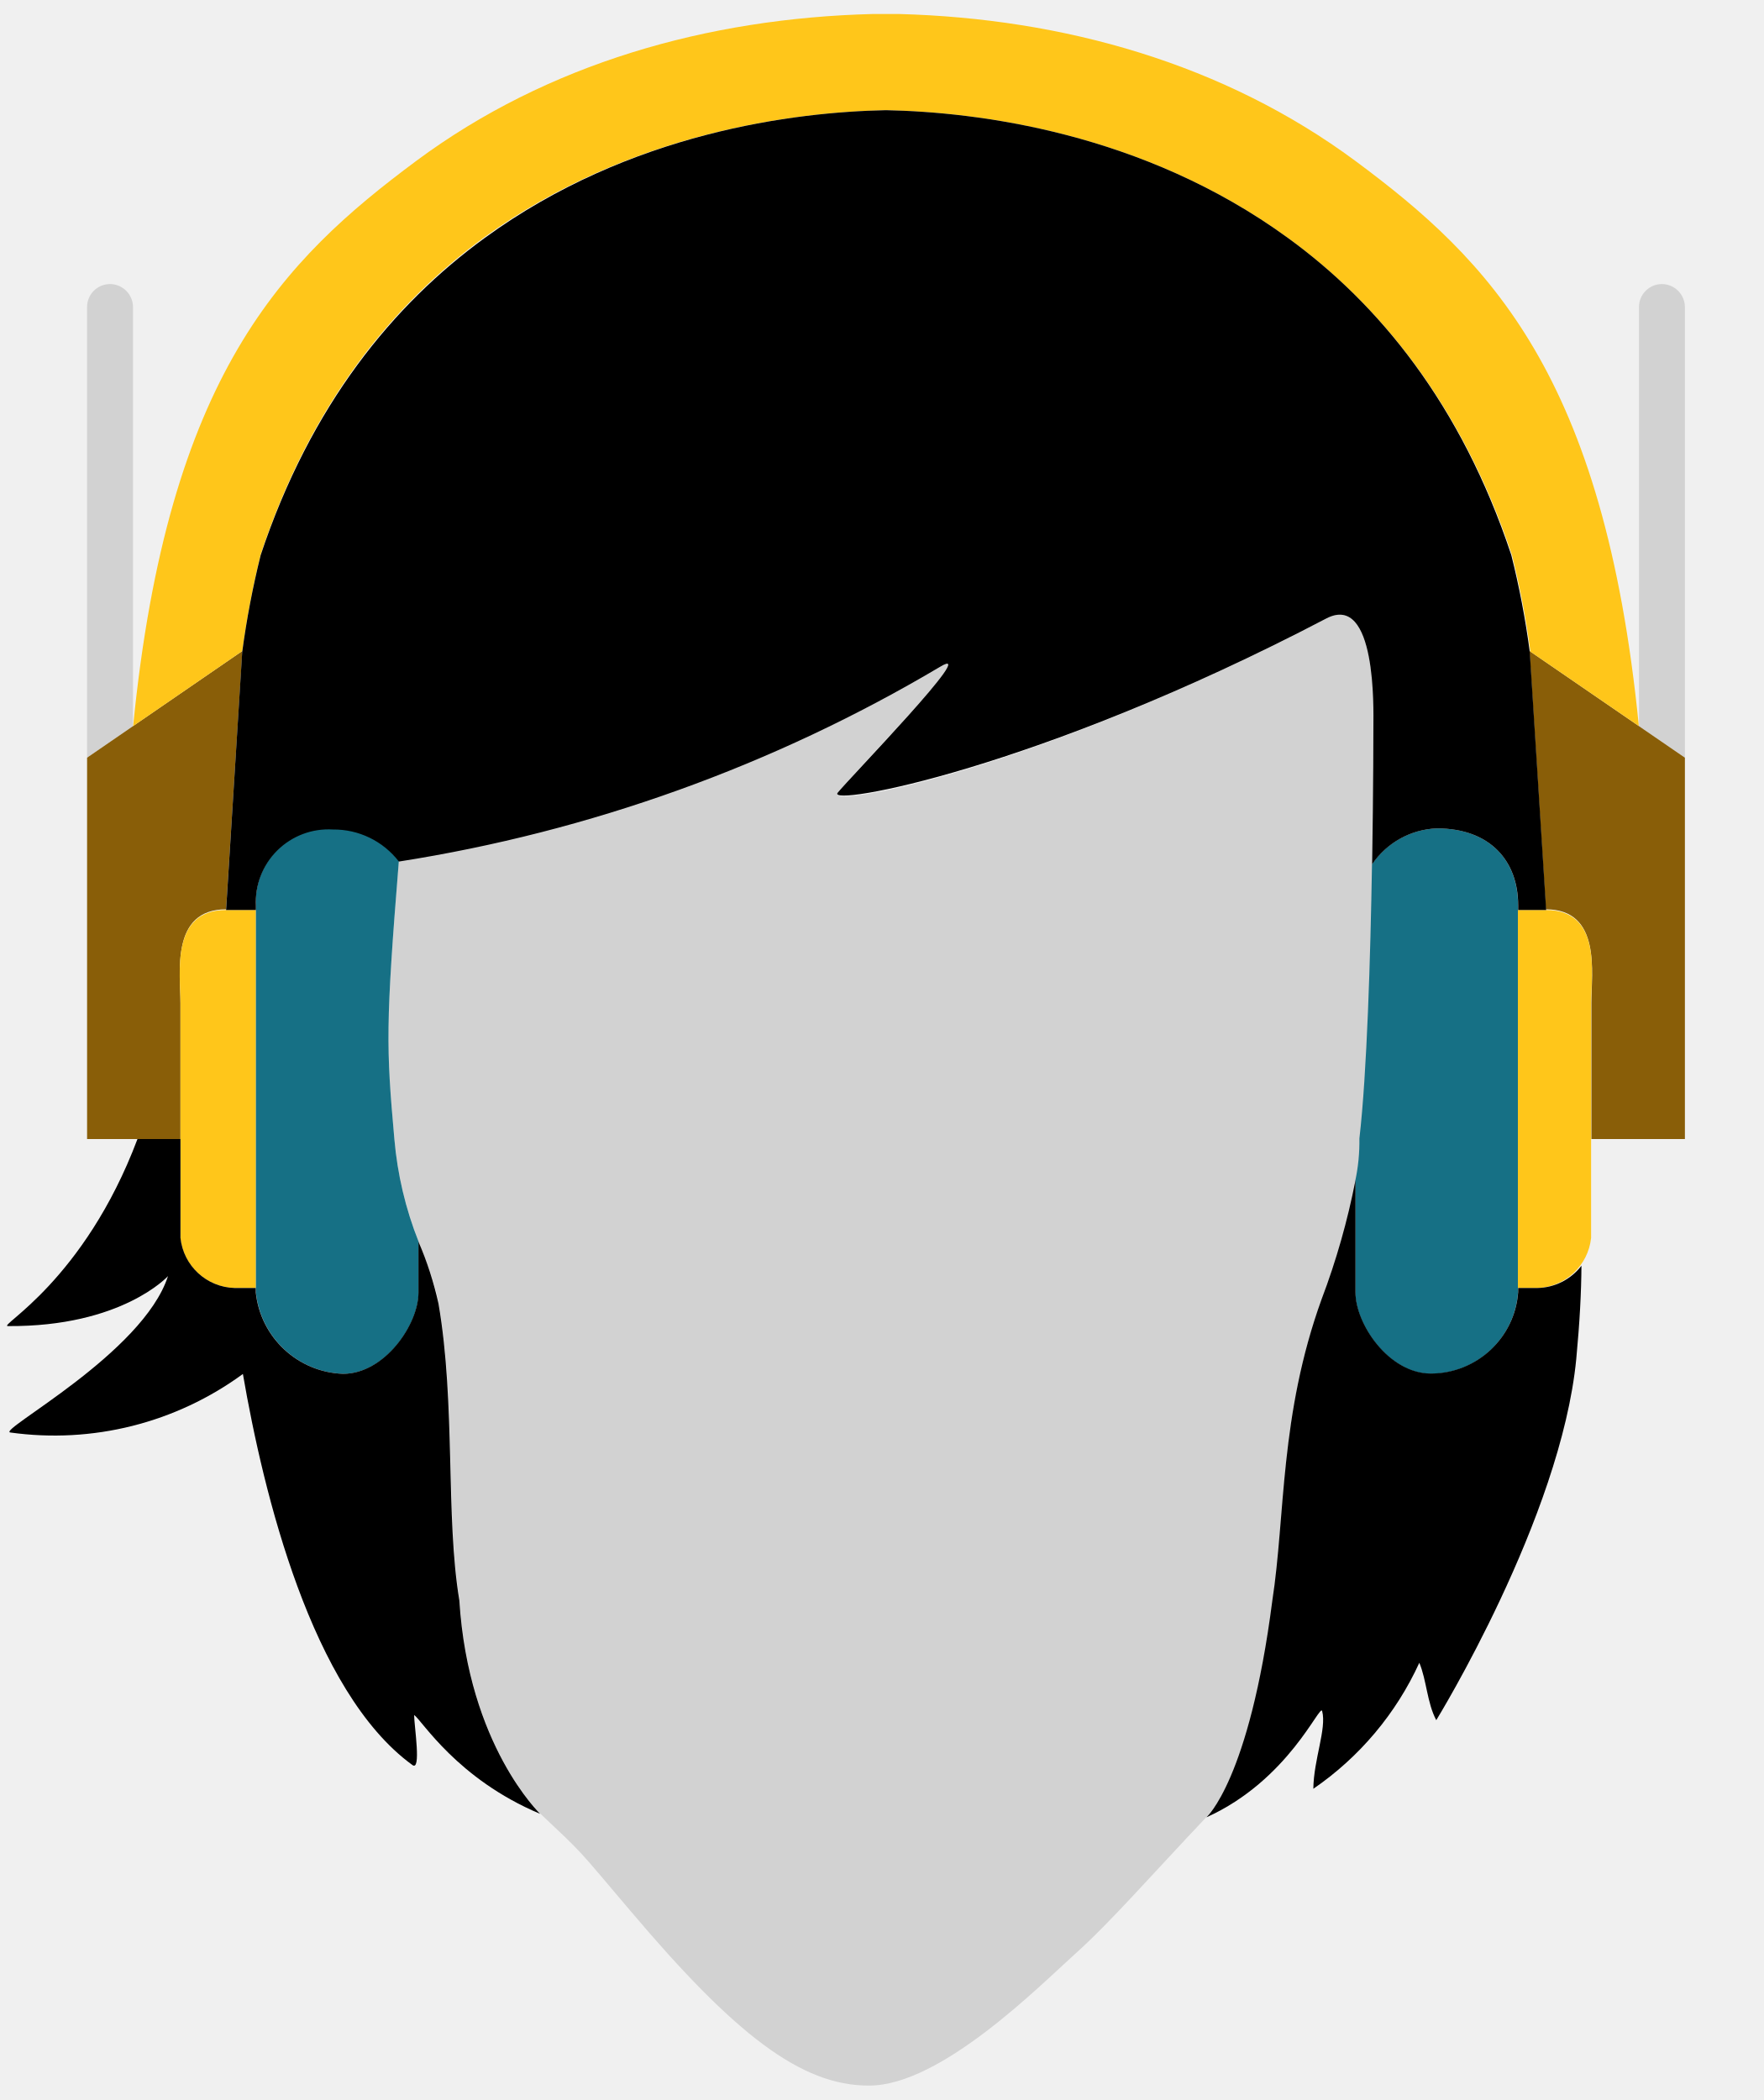
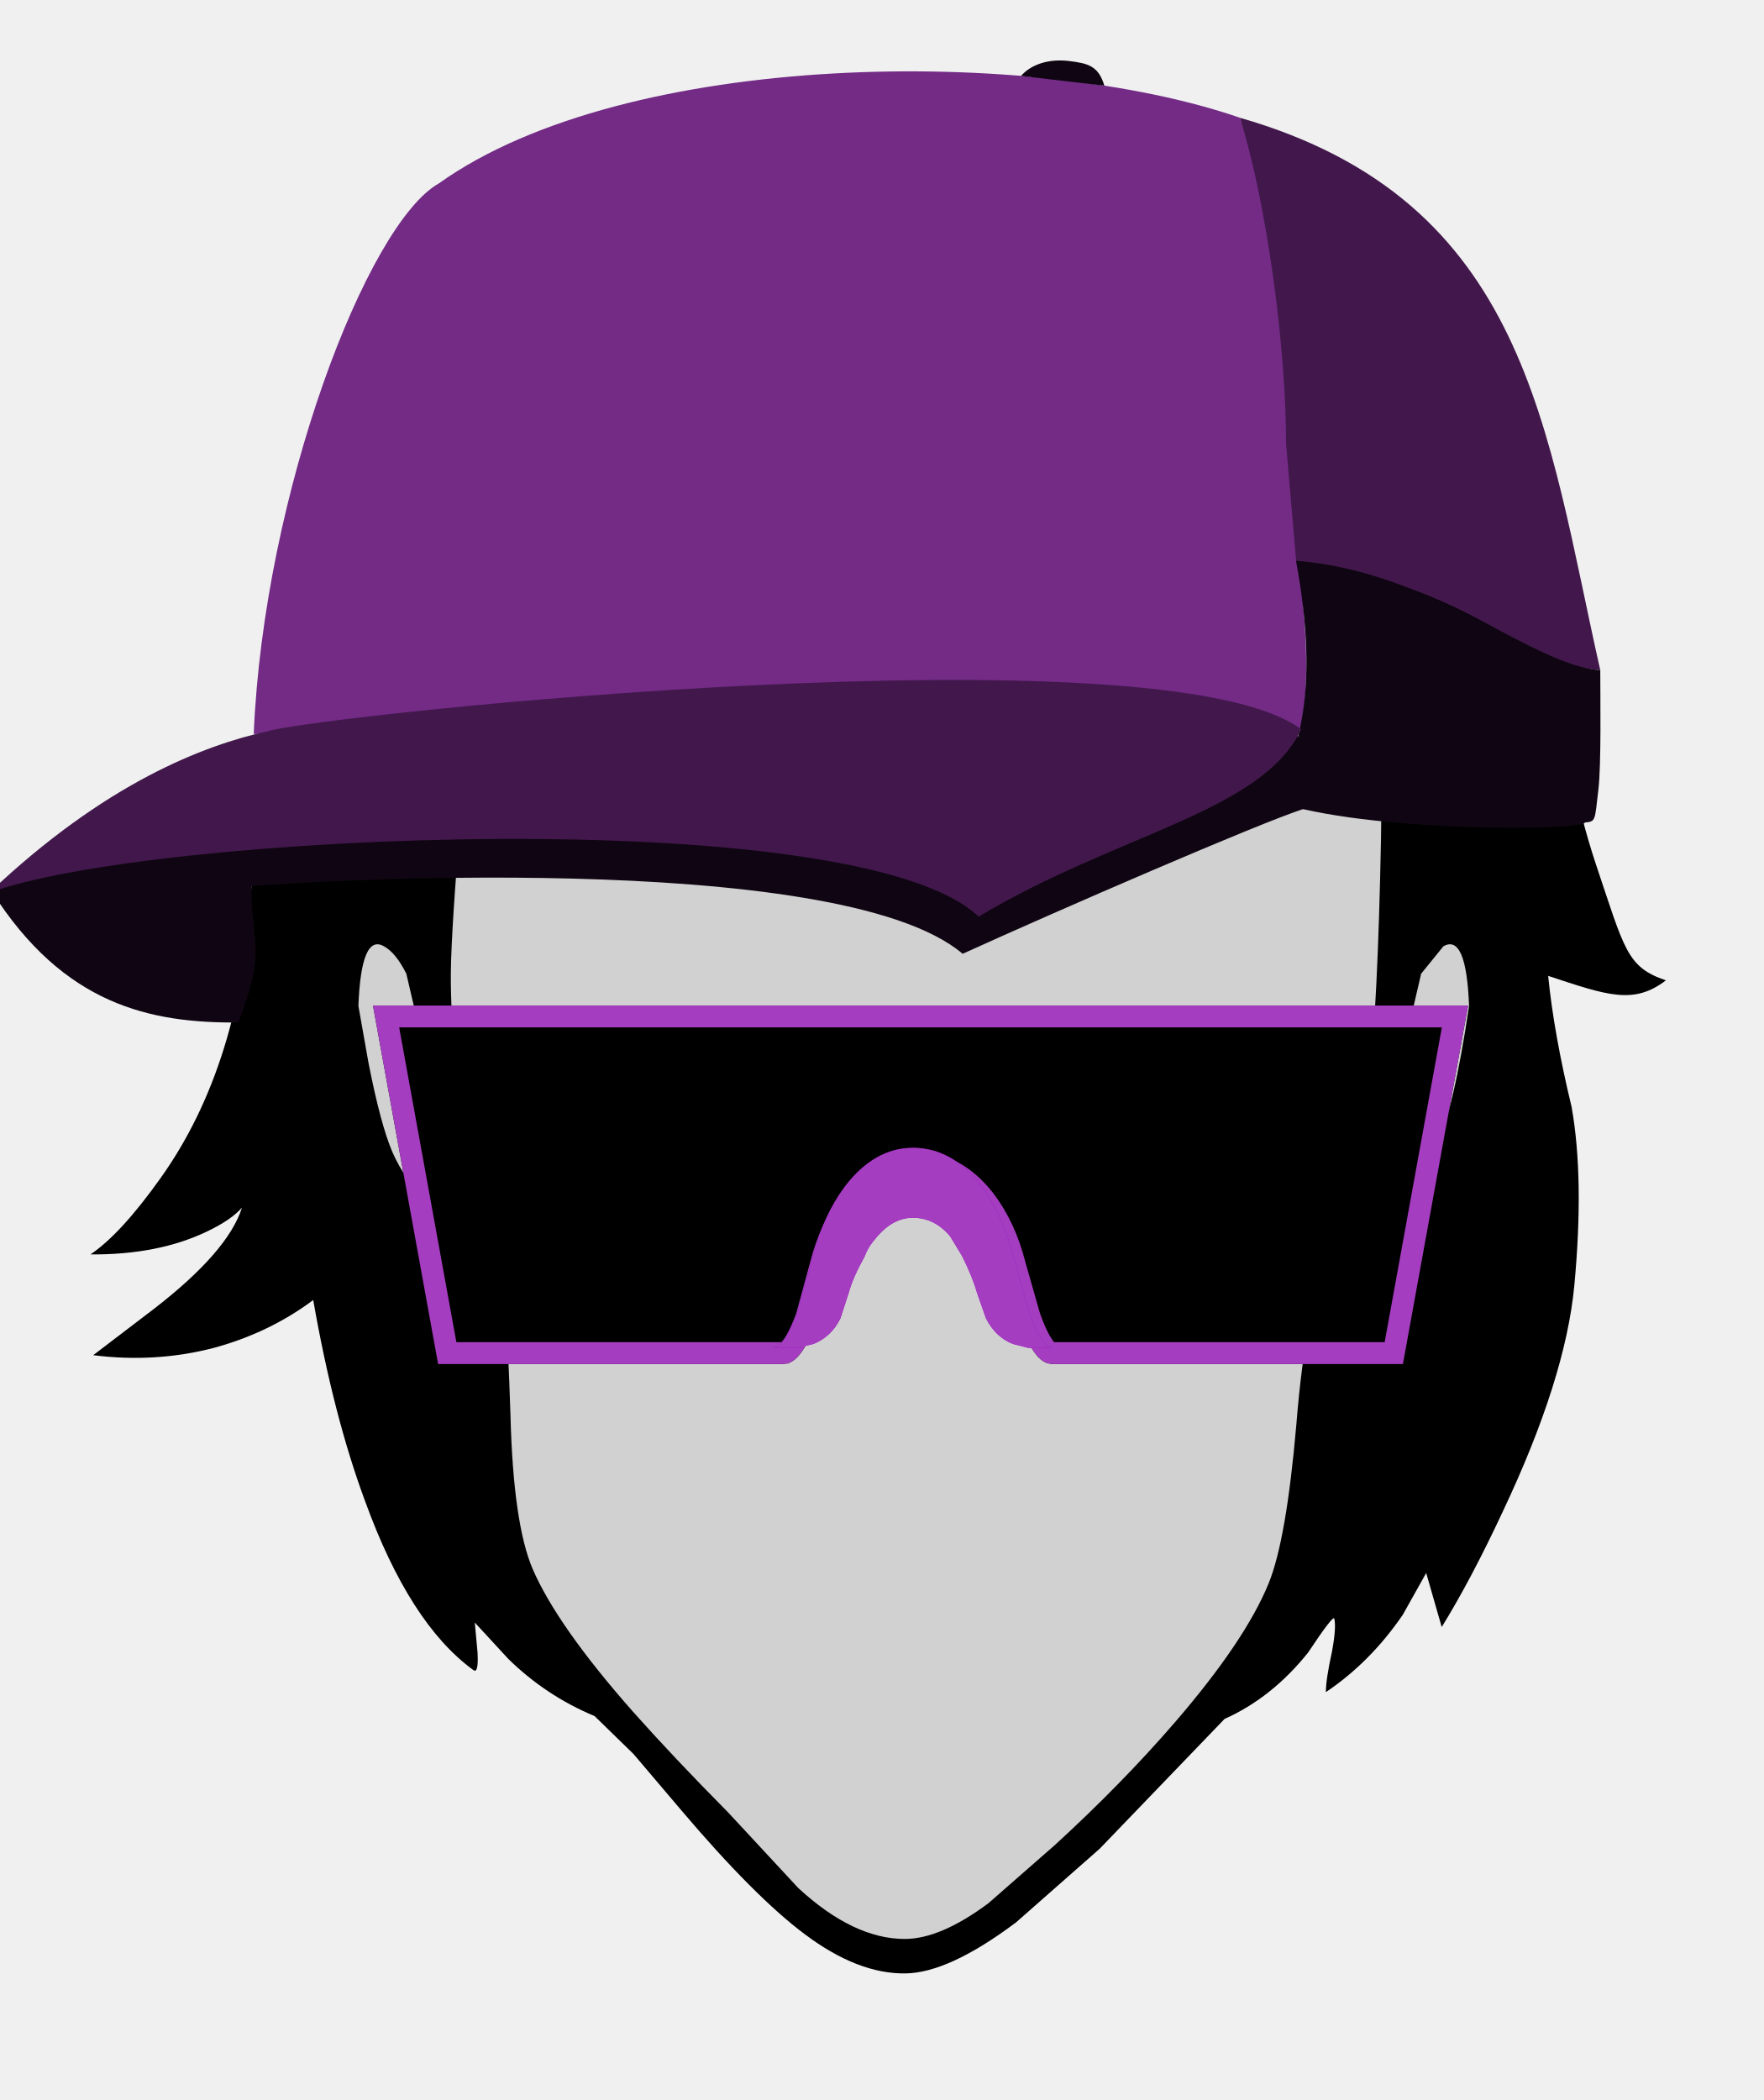
- <svg xmlns="http://www.w3.org/2000/svg" viewBox="0 0 126 150">
-   <path d="m7.86 20.29a1.64 1.64 0 0 0 -1.64 1.64v32.19l3.28-2.25v-29.94a1.65 1.65 0 0 0 -1.64-1.64z" fill="#d2d2d2" />
-   <path d="m17.31 46.5-11.09 7.62v27.24h6.67v-9.72c0-2.15-.72-6.69 3.26-6.69z" fill="#895e08" />
-   <path d="m118.71 20.29a1.64 1.64 0 0 0 -1.64 1.64v29.94l3.28 2.25v-32.19a1.65 1.65 0 0 0 -1.64-1.64z" fill="#d2d2d2" />
-   <path d="m109.25 46.5 11.1 7.62v27.24h-6.68v-9.72c0-2.15.73-6.69-3.25-6.69z" fill="#895e08" />
-   <path d="m16.15 65c-4 0-3.26 4.54-3.26 6.69v16.8a4 4 0 0 0 3.88 3.51h1.51v-27z" fill="#ffc61a" />
-   <path d="m0 0h126v150h-126z" fill="none" opacity=".6" />
-   <path d="m94.73 44.18c-20.68 10.82-35.73 13.61-34.9 12.46s10.35-10.82 7.32-9a108.83 108.83 0 0 1 -38.66 13.81c-.95 11.81-.92 13.32-.32 19.92.53 5.95 2.61 8.54 3.16 11.74 1.24 7.19.51 15.17 1.49 21.2.65 10.4 5.79 15.25 5.79 15.25 3.18 3 2.47 2.28 6.48 7 7.33 8.66 12.1 12.44 17 12.41 5.14 0 12.23-7.19 14.71-9.41s5.36-5.53 9.4-9.8c0 0 3.06-2.67 4.71-15.48.94-6.09.49-13.23 3.52-21.53 3-8.14 2.71-11.46 2.71-11.46 1-8.54 1-29.48 1-29.48-.04-1.06.2-9.52-3.41-7.63z" fill="#d2d2d2" />
-   <path d="m102.63 59.17a5.86 5.86 0 0 0 -4.63 2.56c-.11 6.62-.36 14.94-.9 19.59a13.53 13.53 0 0 1 -.29 3v8c0 2.28 2.41 5.81 5.39 5.81a6.27 6.27 0 0 0 6.23-5.81v-27.67c.01-3.1-1.94-5.48-5.8-5.48z" fill="#167085" />
-   <path d="m28.17 81.37c-.59-6.6-.63-8.11.32-19.88a5.86 5.86 0 0 0 -4.71-2.29 5.19 5.19 0 0 0 -5.5 5.45v27.67a6.5 6.5 0 0 0 6.23 5.81c3 0 5.39-3.53 5.39-5.81v-3.63a25.8 25.8 0 0 1 -1.73-7.32z" fill="#167085" />
-   <path d="m110.42 65h-2v27h1.35a4 4 0 0 0 3.88-3.58v-16.78c.02-2.15.75-6.64-3.23-6.64z" fill="#ffc61a" />
-   <path d="m109.25 46.5 7.81 5.36c-2.49-25.13-10.71-33.29-20.24-40.36-9.37-6.94-20.82-10.18-32.6-10.5h-.94-.94c-11.8.3-23.23 3.54-32.59 10.48-9.54 7.09-17.75 15.25-20.24 40.38l7.8-5.36a63.45 63.45 0 0 1 1.32-6.93c3.57-10.75 9.48-17.91 16-22.65 10.37-7.49 22.17-8.92 28.65-9.05 6.48.13 18.33 1.56 28.72 9.13 6.51 4.74 12.41 11.9 16 22.65a61.37 61.37 0 0 1 1.32 6.92z" fill="#ffc61a" />
-   <path d="m32.81 114.31c-1-6-.25-14-1.49-21.2a24.57 24.57 0 0 0 -1.43-4.42v3.63c0 2.28-2.41 5.81-5.39 5.81a6.5 6.5 0 0 1 -6.23-5.81v-.32h-1.5a4 4 0 0 1 -3.88-3.58v-7.06h-3.07c-3.82 10.14-9.97 13.35-9.26 13.36 8.15.06 11.44-3.57 11.44-3.57-1.78 5.52-12.18 11-11.27 11.17a22.79 22.79 0 0 0 16.62-4.18c1.47 8.53 4.91 22.69 12.09 27.92.68.55.14-2.81.14-3.56.55.36 3.05 4.56 9 7.06.02 0-5.12-4.85-5.77-15.25z" />
-   <path d="m109.79 92h-1.35v.3a6.27 6.27 0 0 1 -6.23 5.81c-3 0-5.39-3.53-5.39-5.81v-8a52.05 52.05 0 0 1 -2.42 8.5c-3 8.3-2.58 15.44-3.52 21.53-1.65 12.81-4.71 15.48-4.71 15.48 5.89-2.65 8.12-8.18 8.27-7.59.33 1.26-.61 3.47-.63 5.55a22 22 0 0 0 7.57-9c.52 1.23.55 2.86 1.21 4.1 0 0 8.9-14.46 10-25.8.25-2.64.36-4.81.37-6.66a4.06 4.06 0 0 1 -3.17 1.59z" />
-   <path d="m98.1 51.84s0 4.35-.09 9.89a5.86 5.86 0 0 1 4.62-2.56c3.86 0 5.81 2.38 5.81 5.48v.35h2l-1.17-18.43a61.37 61.37 0 0 0 -1.32-6.92c-3.59-10.8-9.49-17.96-15.95-22.65-10.39-7.57-22.24-9-28.72-9.13-6.48.13-18.28 1.56-28.66 9.13-6.51 4.74-12.42 11.9-16 22.65a63.45 63.45 0 0 0 -1.32 6.93l-1.15 18.42h2.13v-.3a5.19 5.19 0 0 1 5.5-5.45 5.86 5.86 0 0 1 4.71 2.29 108.83 108.83 0 0 0 38.66-13.91c3-1.81-6.53 8-7.32 9s14.22-1.63 34.9-12.45c3.61-1.89 3.37 6.57 3.37 7.66z" />
+ <svg xmlns="http://www.w3.org/2000/svg" viewBox="0 0 126 150" version="1.1" id="svg14">
+   <defs id="defs14" />
+   <path d="m0 0h126v150h-126z" fill="none" opacity=".6" id="path6" />
+   <path d="m102.63 59.17a5.86 5.86 0 0 0 -4.63 2.56c-.11 6.62-.36 14.94-.9 19.59a13.53 13.53 0 0 1 -.29 3v8c0 2.28 2.41 5.81 5.39 5.81a6.27 6.27 0 0 0 6.23-5.81v-27.67c.01-3.1-1.94-5.48-5.8-5.48z" fill="#167085" id="path8" />
+   <g id="_2394738094304" style="clip-rule:evenodd;fill-rule:evenodd;image-rendering:optimizeQuality;shape-rendering:geometricPrecision;text-rendering:geometricPrecision" transform="matrix(0.00781454,0,0,0.00781454,-933.8141,-1149.066)">
+     <g id="g28">
+       <g id="g3">
+         <g id="g2">
+           <path class="fil0" d="m 129249,147857 -835,-107 -1049,61 c -489,-34 -959,19 -1410,158 -431,129 -928,363 -1492,702 -434,262 -842,640 -1222,1136 -190,248 -336,468 -438,662 -135,217 -274,533 -417,947 -278,835 -428,1756 -448,2764 3,37 -166,224 -509,560 -340,336 -511,521 -514,555 l 402,-41 478,-112 c -57,1083 -334,1972 -830,2668 -244,343 -458,575 -641,698 411,3 765,-66 1064,-209 149,-71 256,-144 321,-219 -85,268 -352,575 -800,922 l -560,427 c 377,48 744,26 1100,-66 340,-92 643,-238 911,-438 123,703 280,1315 474,1838 271,747 601,1261 988,1543 34,27 47,-26 40,-158 l -25,-275 305,331 c 228,224 491,399 790,524 l 356,347 428,504 c 454,536 835,918 1140,1145 322,241 628,360 916,356 265,-3 603,-159 1014,-468 l 763,-672 1141,-1186 c 288,-129 543,-331 763,-606 153,-231 233,-334 240,-311 13,55 6,155 -21,301 -37,169 -56,293 -56,371 272,-183 506,-419 703,-707 l 214,-382 142,494 c 180,-292 365,-642 555,-1049 384,-811 603,-1502 657,-2072 61,-652 53,-1197 -25,-1634 -109,-452 -180,-851 -214,-1197 541,179 782,266 1076,41 -360,-122 -377,-282 -644,-1074 -173,-527 -285,-1090 -336,-1691 -135,-872 -237,-1442 -305,-1710 -119,-455 -314,-927 -586,-1416 -193,-349 -412,-650 -656,-901 -326,-329 -720,-601 -1181,-814 -520,-241 -1109,-421 -1767,-540 z" id="path1-3" style="fill:#000000;fill-rule:nonzero" />
+         </g>
+       </g>
+       <g id="g6">
+         <g id="g5">
+           <g id="g4">
+             <path class="fil1" d="m 128119,153228 c 329,-366 419,-506 269,-417 -967,580 -2036,1033 -3207,1359 -587,163 -1078,268 -1471,316 -58,695 -89,1176 -92,1441 -3,234 14,556 51,967 27,275 92,553 193,835 l 189,585 c 47,282 85,837 112,1665 17,662 85,1130 203,1405 150,346 455,781 917,1304 244,274 534,582 870,921 l 642,692 c 336,309 660,464 972,464 218,0 472,-109 764,-326 l 611,-535 c 407,-373 772,-746 1095,-1120 427,-495 712,-918 855,-1267 109,-265 193,-749 254,-1451 58,-734 172,-1331 342,-1792 149,-411 247,-764 295,-1059 l 30,-326 c 51,-431 87,-1156 107,-2174 l 16,-1395 c 0,-761 -138,-1069 -413,-927 -1083,570 -2111,1003 -3085,1298 -845,258 -1224,328 -1135,209 z" id="path2-4" style="fill:#d1d1d1;fill-opacity:1;fill-rule:nonzero" />
+           </g>
+         </g>
+       </g>
+       <g id="g9">
+         <g id="g8">
+           <g id="g7">
+             <path class="fil1" d="m 123231,157047 c 78,203 187,420 326,651 l -265,-1405 c -68,20 -115,59 -142,117 -62,129 -34,341 81,637 z" id="path5-5" style="fill:#ffffff;fill-rule:nonzero" />
+           </g>
+         </g>
+       </g>
+       <g id="g12">
+         <g id="g11">
+           <g id="g10">
+             <path class="fil1" d="m 122773,156237 92,519 c 74,377 147,649 218,815 72,166 194,346 367,540 l 244,244 -112,-514 c -146,-238 -264,-464 -356,-677 -153,-360 -194,-618 -122,-774 37,-75 97,-122 178,-143 l -71,-305 c -65,-129 -133,-212 -204,-250 -139,-81 -217,100 -234,545 z" id="path8-4" style="fill:#d1d1d1;fill-opacity:1;fill-rule:nonzero" />
+           </g>
+         </g>
+       </g>
+       <g id="g15">
+         <g id="g14">
+           <g id="g13">
+             <path class="fil1" d="m 132553,156410 c -30,-58 -78,-97 -142,-117 l -265,1405 c 370,-638 505,-1067 407,-1288 z" id="path11-3" style="fill:#ffffff;fill-rule:nonzero" />
+           </g>
+         </g>
+       </g>
+       <g id="g18">
+         <g id="g17" style="fill:#d1d1d1;fill-opacity:1">
+           <g id="g16" style="fill:#d1d1d1;fill-opacity:1">
+             <path class="fil1" d="m 132624,156486 c 27,167 -32,415 -178,744 -105,241 -215,448 -331,621 l -112,504 245,-244 c 173,-194 295,-374 366,-540 116,-265 219,-710 311,-1334 -17,-445 -95,-626 -235,-545 l -203,250 -71,305 c 118,31 188,111 208,239 z" id="path14-4" style="fill:#d1d1d1;fill-opacity:1;fill-rule:nonzero" />
+           </g>
+         </g>
+       </g>
+       <g id="g21">
+         <g id="g20">
+           <g id="g19">
+       </g>
+         </g>
+       </g>
+       <g id="g24">
+         <g id="g23">
+           <g id="g22">
+       </g>
+         </g>
+       </g>
+       <g id="g27">
+         <g id="g26">
+           <g id="g25">
+        
+       </g>
+         </g>
+       </g>
+     </g>
+   </g>
+   <path class="fil2" d="M 18.123,52.429 C 28.165,52.062 81.882,54.047 92.94,52.093 94.089,45.466 92.143,38.355 92.002,31.65 92.002,24.648 90.807,14.458 88.564,8.41 73.865,3.322 44.779,3.51 31.338,13.106 26.227,15.99 18.842,35.237 18.123,52.429 Z" id="path27" style="clip-rule:evenodd;fill:#732b86;fill-rule:evenodd;stroke-width:0.008;image-rendering:optimizeQuality;shape-rendering:geometricPrecision;text-rendering:geometricPrecision" />
+   <path class="fil3" d="m 92.588,40.137 c 12.456,1.547 16.207,7.424 21.717,7.729 C 110.452,30.814 109.179,14.333 88.564,8.41 c 1.907,6.048 3.298,16.317 3.298,23.319 z" id="path28" style="clip-rule:evenodd;fill:#42184c;fill-rule:evenodd;stroke-width:0.008;image-rendering:optimizeQuality;shape-rendering:geometricPrecision;text-rendering:geometricPrecision" />
+   <path class="fil4" d="m 91.041,57.227 c 6.463,2.235 21.959,2.133 22.17,1.524 0.781,-0.078 0.695,-0.102 0.961,-2.36 0.211,-1.79 0.133,-6.603 0.133,-8.526 -4.657,-0.258 -12.058,-7.088 -21.732,-7.807 1.821,9.831 -0.102,13.918 -1.532,17.169 z" id="path29" style="clip-rule:evenodd;fill:#100613;fill-rule:evenodd;stroke-width:0.008;image-rendering:optimizeQuality;shape-rendering:geometricPrecision;text-rendering:geometricPrecision" />
+   <path class="fil4" d="m 17.029,73.036 c 2.04,-5.392 0.914,-5.439 0.93,-9.737 2.376,-0.266 41.831,-2.79 50.802,4.829 6.822,-3.102 21.138,-9.315 24.389,-10.362 1.282,-1.539 0.547,-2.993 -0.641,-5.603 -1.469,3.704 -19.435,5.415 -23.17,8.26 0.086,-8.283 -34.048,-8.729 -57.171,-5.119 C 7.003,57.68 2.885,60.861 -0.592,63.666 4.565,71.793 10.739,73.083 17.029,73.036 Z" id="path30" style="clip-rule:evenodd;fill:#100613;fill-rule:evenodd;stroke-width:0.008;image-rendering:optimizeQuality;shape-rendering:geometricPrecision;text-rendering:geometricPrecision" />
+   <path class="fil3" d="M 19.163,52.218 C 14.552,53.234 7.503,55.93 -0.772,63.776 10.434,59.556 61.142,57.165 69.903,65.471 c 9.917,-5.939 20.247,-7.463 23.037,-13.379 -9.901,-7.4 -69.823,-1.024 -73.777,0.125 z" id="path31" style="clip-rule:evenodd;fill:#42184c;fill-rule:evenodd;stroke-width:0.008;image-rendering:optimizeQuality;shape-rendering:geometricPrecision;text-rendering:geometricPrecision" />
+   <path class="fil4" d="M 72.927,5.424 78.882,6.12 C 78.467,4.705 77.709,4.526 76.396,4.362 74.896,4.174 73.646,4.604 72.927,5.424 Z" id="path32" style="clip-rule:evenodd;fill:#100613;fill-rule:evenodd;stroke-width:0.008;image-rendering:optimizeQuality;shape-rendering:geometricPrecision;text-rendering:geometricPrecision" />
+   <g id="_2394738087536" style="clip-rule:evenodd;fill-rule:evenodd;image-rendering:optimizeQuality;shape-rendering:geometricPrecision;text-rendering:geometricPrecision" transform="matrix(0.00781454,0,0,0.00781454,-933.8141,-1149.066)">
+     <g id="g34">
+       <g id="g33">
+         <path class="fil0 str0" d="m 132796,156333 h -9770 l 559,3077 h 3062 l 25,-5 h 5 c 59,-30 123,-139 193,-327 l 128,-470 c 60,-237 154,-437 282,-598 175,-224 376,-336 604,-336 234,0 438,112 613,336 126,165 218,364 277,598 l 134,470 c 69,192 132,301 188,327 l 25,5 h 3116 z" id="path33" style="fill:#000000;fill-rule:nonzero;stroke:#000000;stroke-width:200;stroke-miterlimit:2.613" />
+       </g>
+     </g>
+     <g id="g35">
+       <path class="fil5 str1" d="m 126998,158608 c 60,-237 154,-437 282,-598 175,-224 376,-336 604,-336 234,0 438,112 613,336 126,165 218,364 277,598 l 134,470 c 69,192 132,301 188,327 l 25,5 h 3116 l 559,-3077 h -9770 l 559,3077 h 3062 l 25,-5 h 5 c 59,-30 123,-139 193,-327 z" id="path34" style="fill:none;fill-rule:nonzero;stroke:#a43dbf;stroke-width:200;stroke-miterlimit:2.613" />
+     </g>
+   </g>
+   <g id="_2394738090032" style="clip-rule:evenodd;fill-rule:evenodd;image-rendering:optimizeQuality;shape-rendering:geometricPrecision;text-rendering:geometricPrecision" transform="matrix(0.00781454,0,0,0.00781454,-933.8141,-1149.066)">
+     <g id="g37">
+       <g id="g36">
+         <path class="fil6" d="m 127179,159092 76,-234 c 24,-90 73,-202 148,-337 17,-52 54,-111 112,-177 99,-114 207,-171 326,-171 133,0 247,57 342,171 l 107,177 c 64,128 110,240 137,337 l 82,234 c 58,114 139,192 245,234 l 142,36 h 219 l -25,-10 c -61,-28 -126,-140 -194,-338 l -137,-493 c -68,-253 -164,-464 -286,-634 -180,-235 -390,-353 -632,-353 -234,0 -441,118 -621,353 -133,180 -230,391 -291,634 l -137,493 c -68,198 -133,310 -194,338 h -5 l -31,10 h 224 l 148,-36 c 109,-45 191,-123 245,-234 z" id="path35" style="fill:#9900cc;fill-rule:nonzero" />
+       </g>
+     </g>
+     <g id="g38">
+       <path class="fil7" d="m 127255,158858 c 24,-90 73,-202 148,-337 17,-52 54,-111 112,-177 99,-114 207,-171 326,-171 133,0 247,57 342,171 l 107,177 c 64,128 110,240 137,337 l 82,234 c 58,114 139,192 245,234 l 142,36 h 219 l -25,-10 c -61,-28 -126,-140 -194,-338 l -137,-493 c -68,-253 -164,-464 -286,-634 -180,-235 -390,-353 -632,-353 -234,0 -441,118 -621,353 -133,180 -230,391 -291,634 l -137,493 c -68,198 -133,310 -194,338 h -5 l -31,10 h 224 l 148,-36 c 109,-45 191,-123 245,-234 z" id="path37" style="fill:#a43dbf;fill-rule:nonzero" />
+     </g>
+   </g>
</svg>
